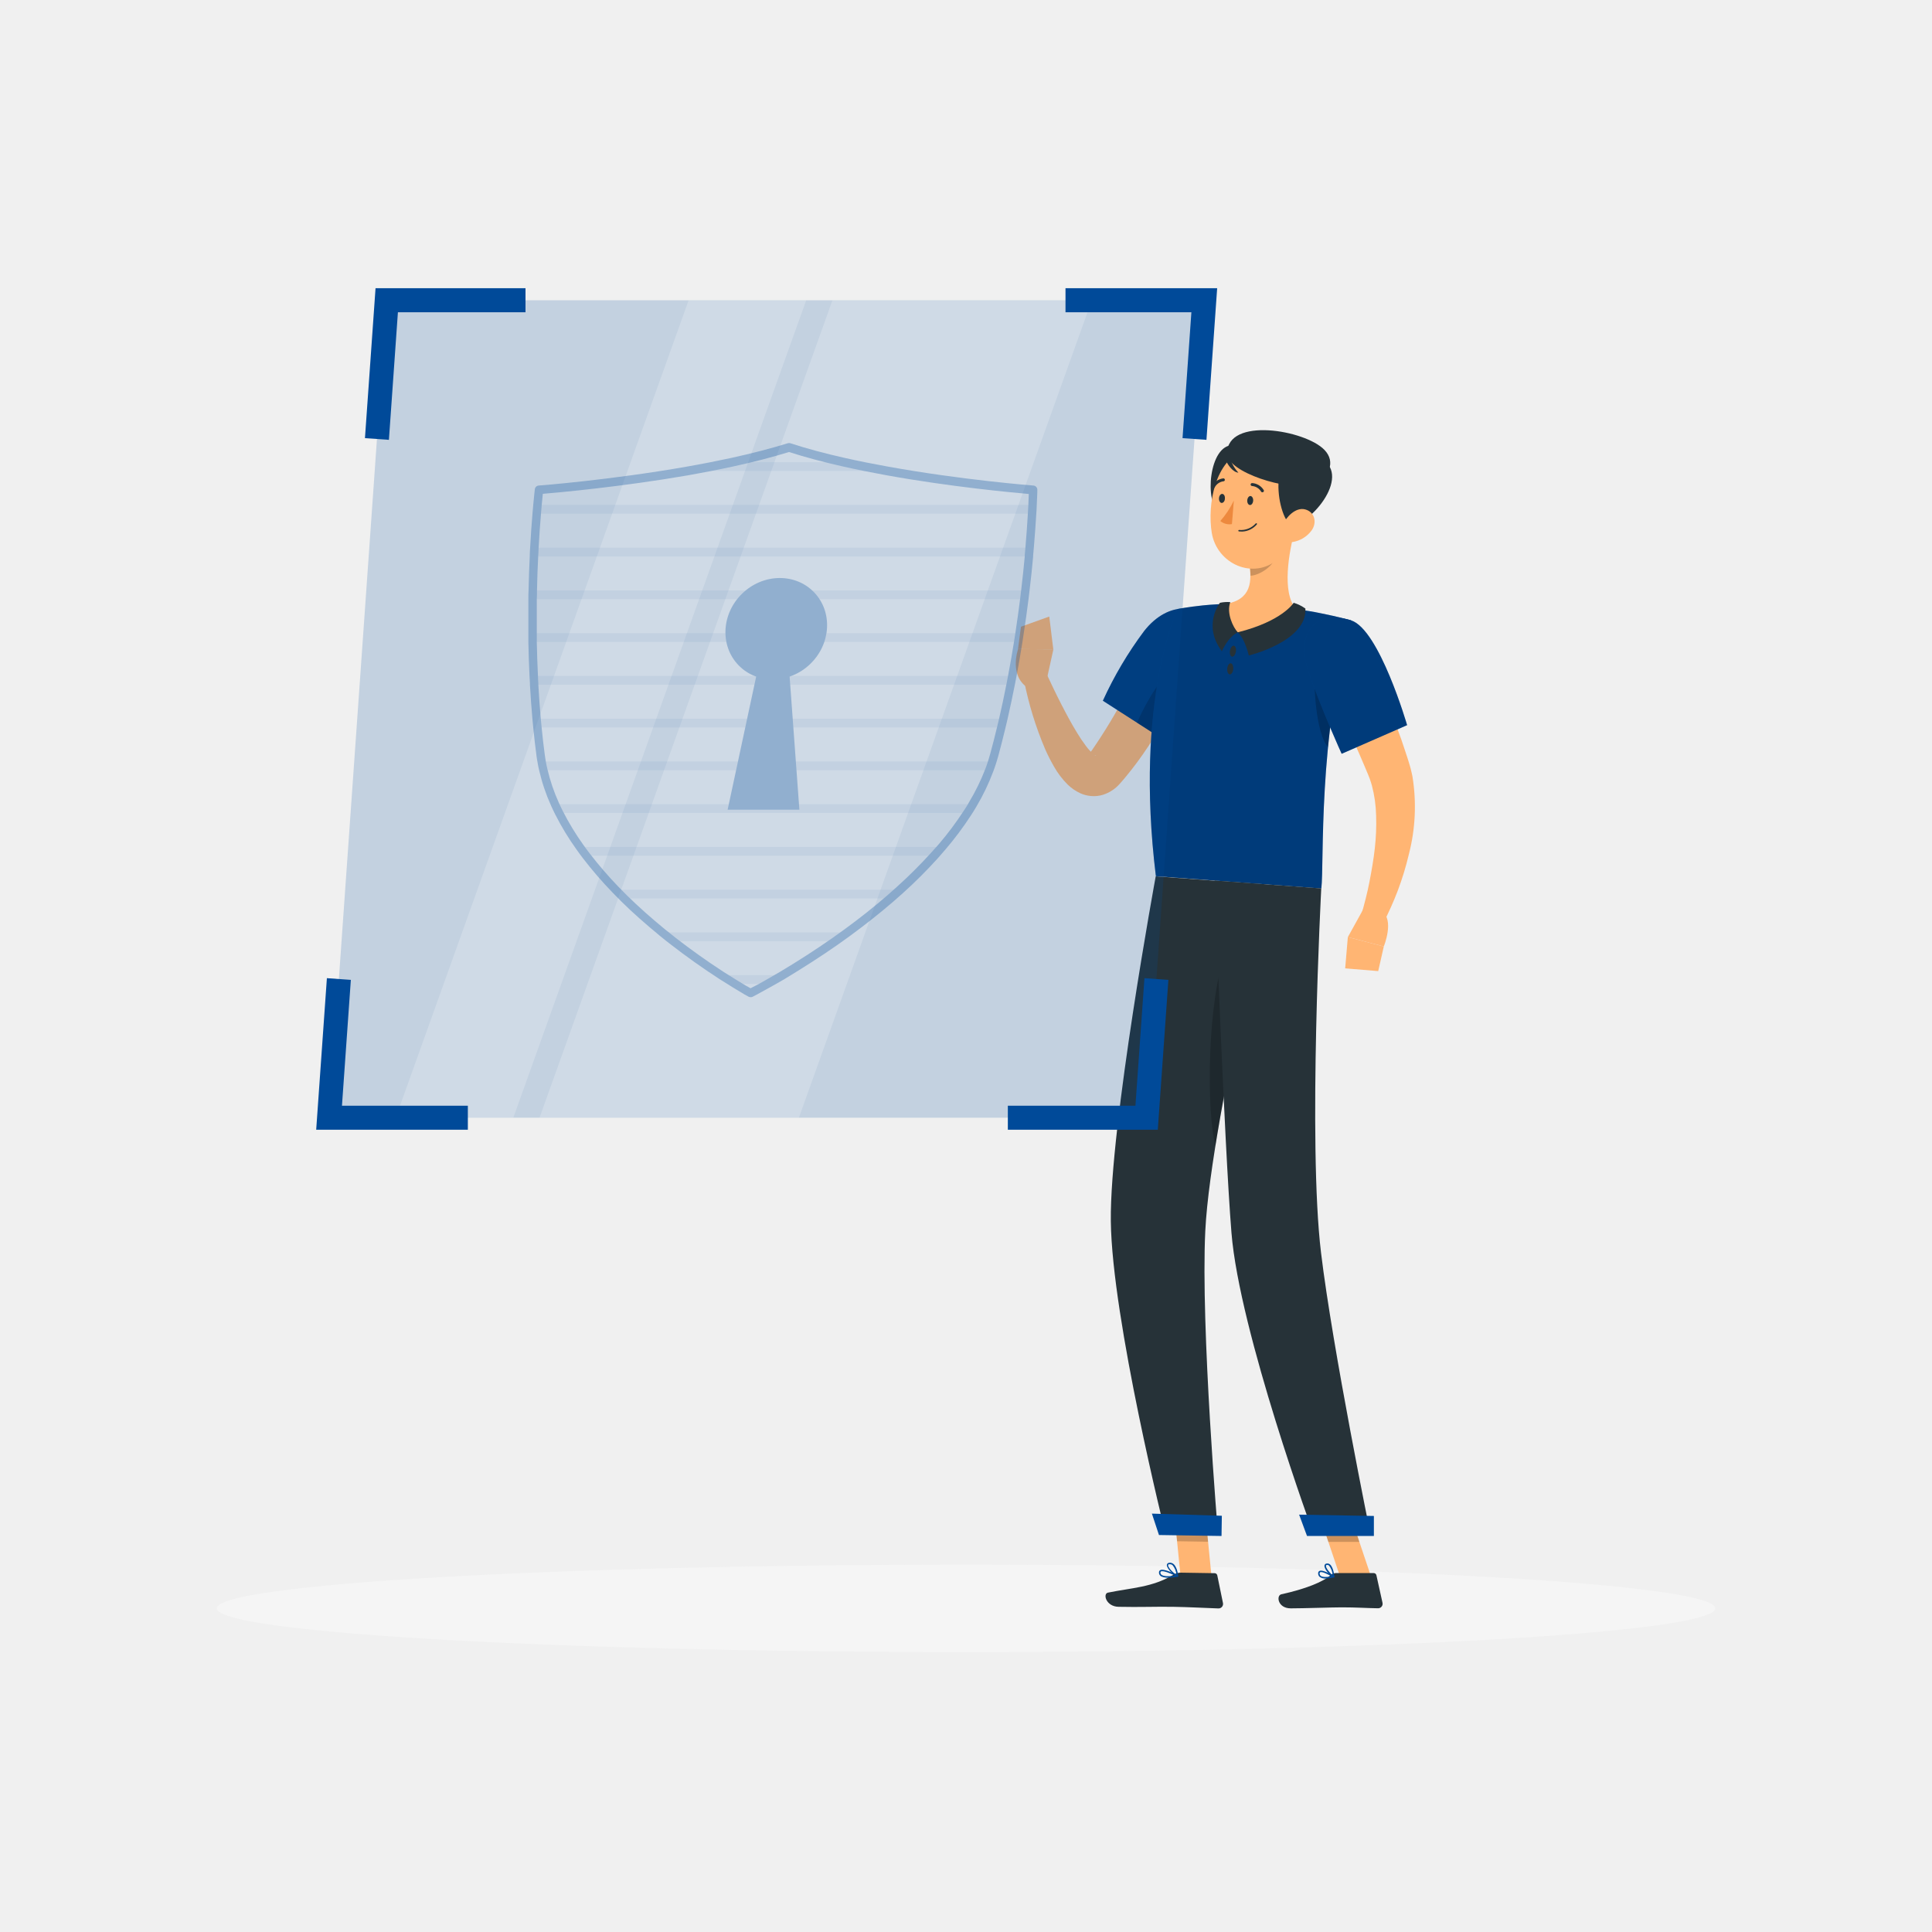
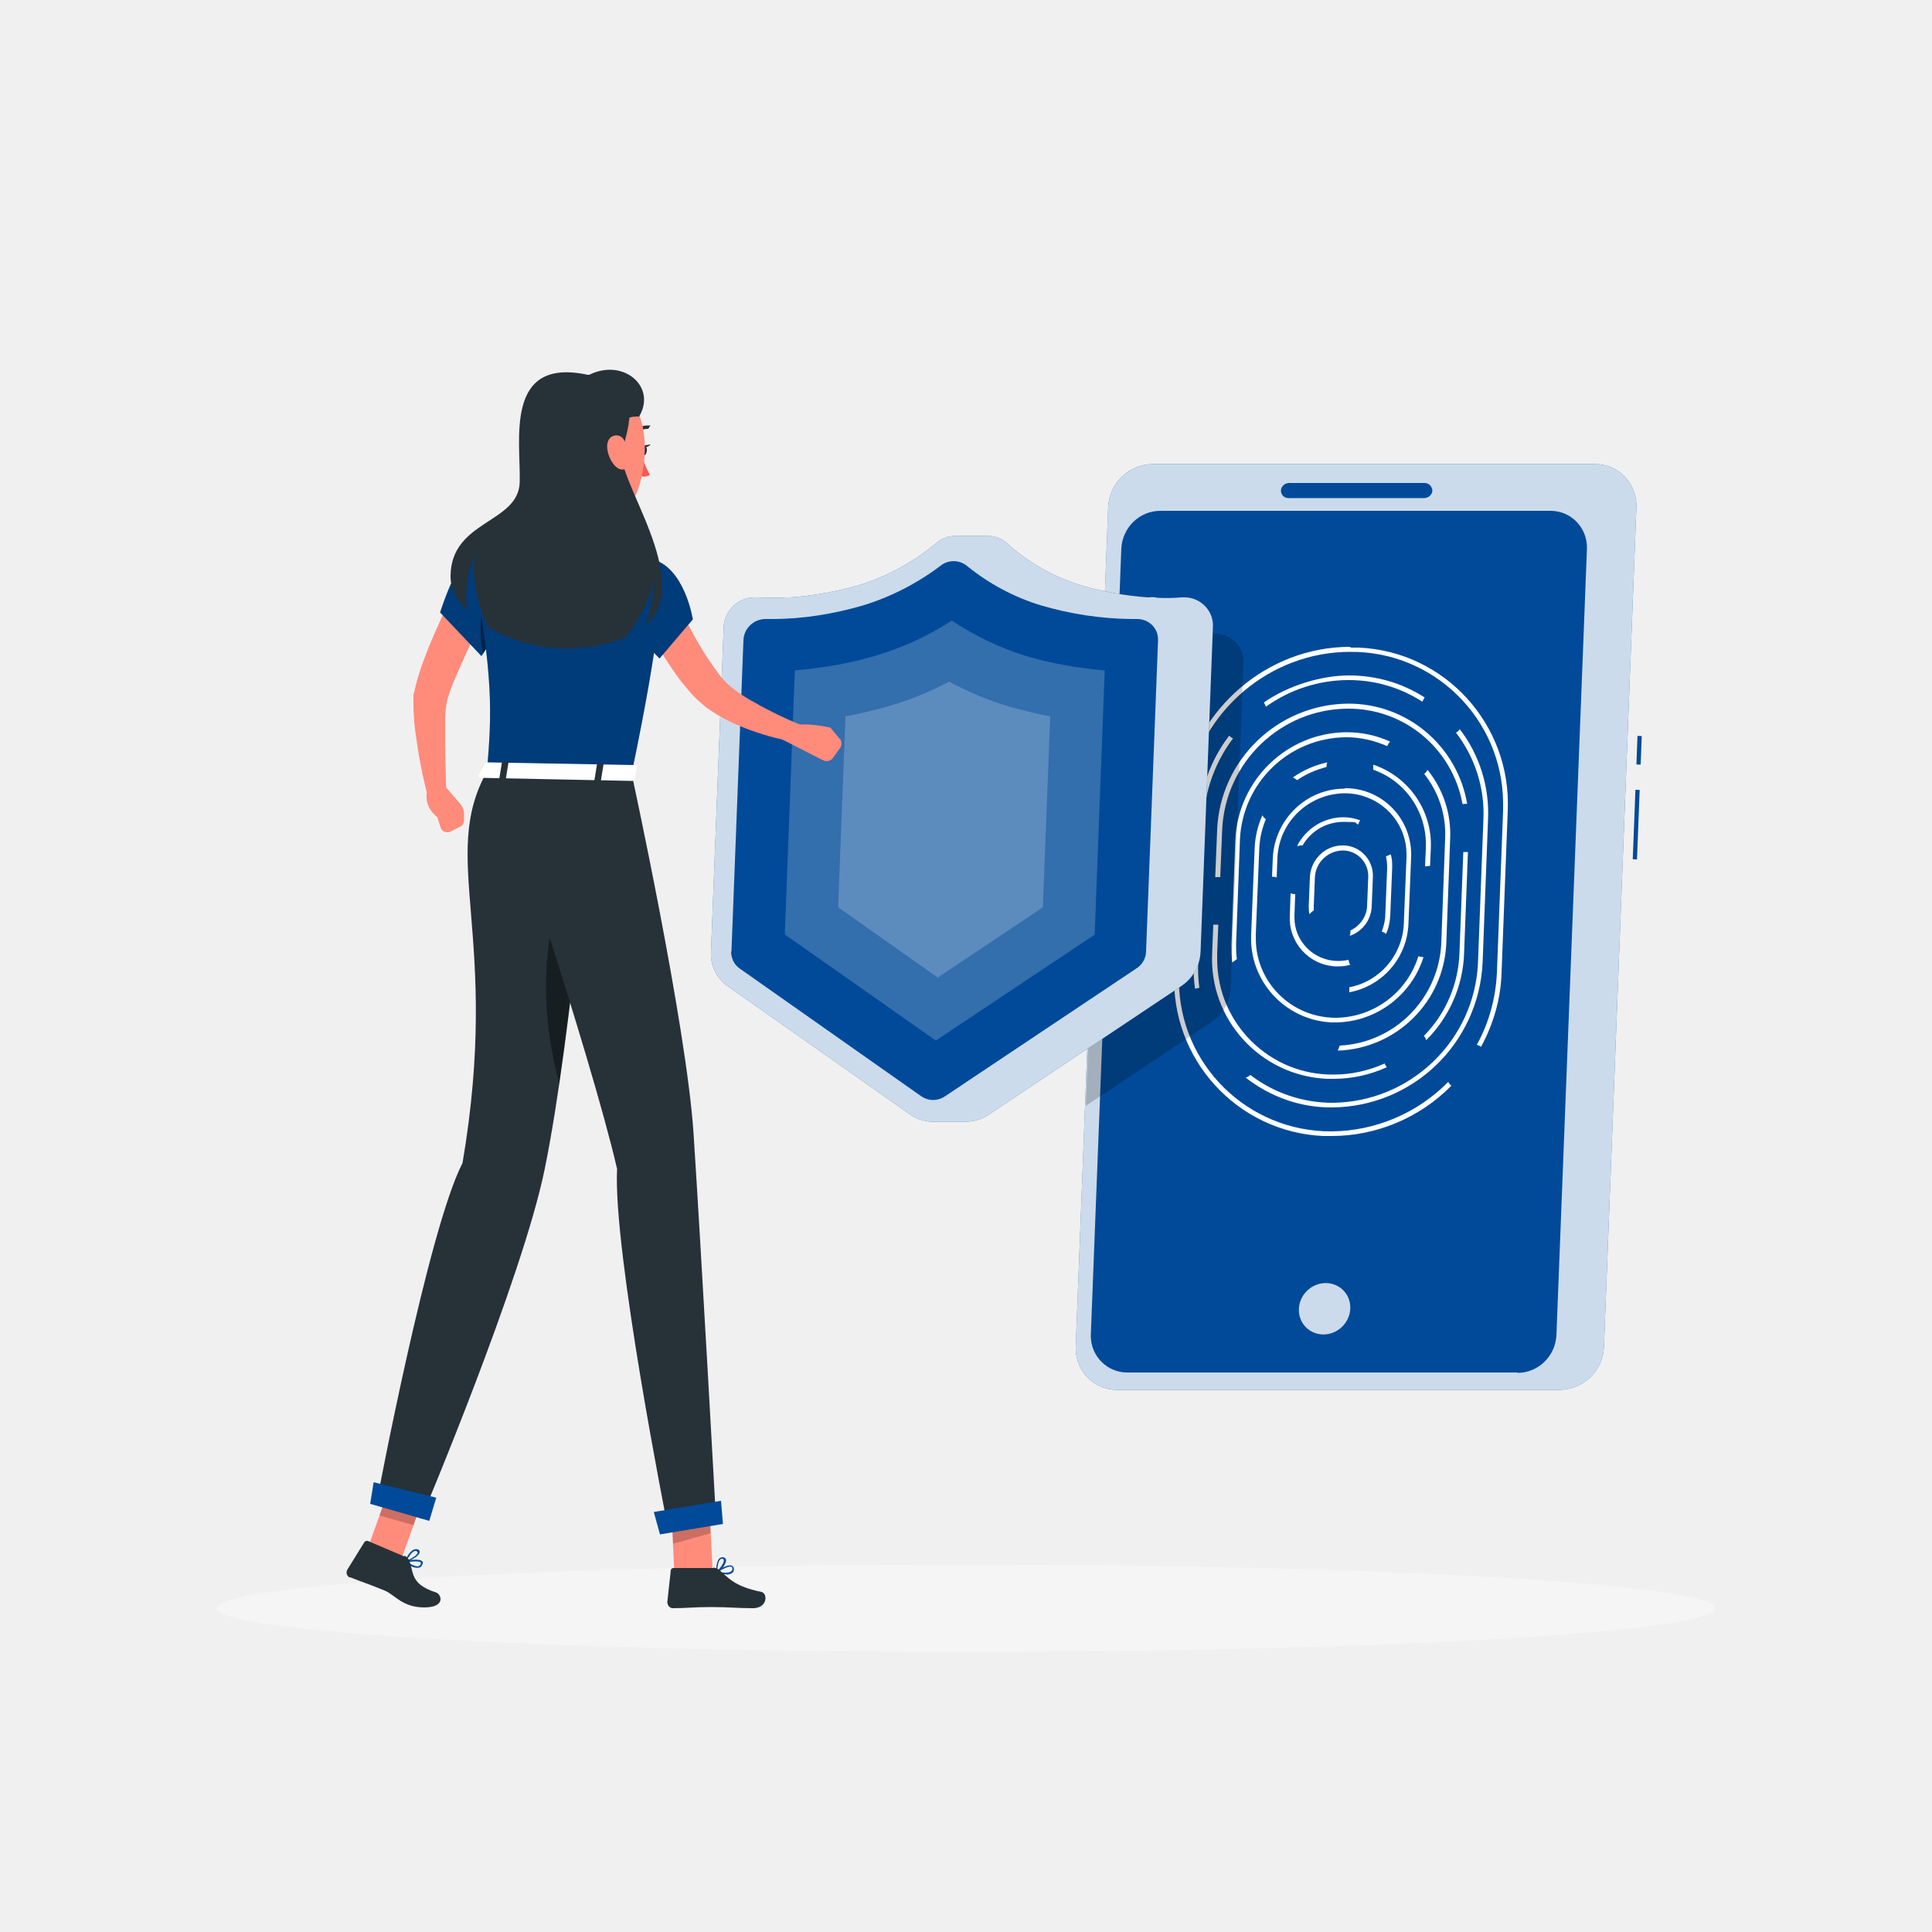
- <svg xmlns="http://www.w3.org/2000/svg" viewBox="0 0 500 500">
-   <g id="freepik--Shadow--inject-41">
-     <ellipse id="freepik--path--inject-41" cx="250" cy="416.24" rx="193.89" ry="11.32" style="fill:#f5f5f5" />
+ <svg xmlns="http://www.w3.org/2000/svg" id="Layer_1" version="1.1" viewBox="0 0 500 500">
+   <defs>
+     <style>
+       .st0 {
+         fill: #004a99;
+       }
+ 
+       .st1 {
+         fill: #263238;
+       }
+ 
+       .st2, .st3, .st4 {
+         fill: #fff;
+       }
+ 
+       .st5 {
+         fill: #ff8b7b;
+       }
+ 
+       .st6 {
+         opacity: .4;
+       }
+ 
+       .st6, .st7, .st3, .st4 {
+         isolation: isolate;
+       }
+ 
+       .st7, .st3 {
+         opacity: .2;
+       }
+ 
+       .st8 {
+         fill: #f5f5f5;
+       }
+ 
+       .st9 {
+         fill: #ff5652;
+       }
+ 
+       .st4 {
+         opacity: .8;
+       }
+     </style>
+   </defs>
+   <g id="freepik--Shadow--inject-9">
+     <ellipse id="freepik--path--inject-9" class="st8" cx="250" cy="416.2" rx="193.9" ry="11.3" />
  </g>
-   <g id="freepik--Character--inject-41">
-     <polygon points="313.54 408.01 305.52 407.89 303.67 389.27 311.7 389.39 313.54 408.01" style="fill:#ffb573" />
-     <polygon points="354.83 408.04 346.81 408.04 340.56 389.45 348.58 389.45 354.83 408.04" style="fill:#ffb573" />
-     <path d="M345.74,407.11h9.78a.71.71,0,0,1,.69.55l1.58,7.14a1.16,1.16,0,0,1-1.17,1.42c-3.15-.05-5.45-.24-9.41-.24-2.44,0-9.8.26-13.17.26s-3.81-3.33-2.43-3.64c6.18-1.35,10.84-3.21,12.82-5A2,2,0,0,1,345.74,407.11Z" style="fill:#263238" />
-     <path d="M305.59,407l8.76.14a.7.7,0,0,1,.68.55l1.47,7.16a1.16,1.16,0,0,1-1.17,1.41c-3.17-.1-7.73-.36-11.71-.42-4.64-.07-8.66.12-14.11,0-3.29-.05-4.15-3.39-2.77-3.67,6.3-1.28,11.43-1.35,16.91-4.61A3.74,3.74,0,0,1,305.59,407Z" style="fill:#263238" />
-     <path d="M310.52,168.83a180.15,180.15,0,0,1-8.47,16.48c-1.55,2.67-3.17,5.32-4.93,7.92a87.35,87.35,0,0,1-5.68,7.69l-.79.94-.4.47c-.14.16-.23.28-.51.57a9.67,9.67,0,0,1-4.26,2.78,8,8,0,0,1-3.15.33,8.4,8.4,0,0,1-2.71-.7,11.54,11.54,0,0,1-3.33-2.29,21.32,21.32,0,0,1-3.5-4.6,46.9,46.9,0,0,1-2.27-4.46A88.79,88.79,0,0,1,265,176l5.76-1.79c1.23,2.62,2.5,5.33,3.83,7.91s2.69,5.16,4.16,7.53A37.71,37.71,0,0,0,281,193a13.29,13.29,0,0,0,2.2,2.36c.3.23.53.28.41.18a1.51,1.51,0,0,0-.54-.17,2.47,2.47,0,0,0-.93.07c-.6.19-.69.33-.62.2l1.11-1.53a141.54,141.54,0,0,0,8.86-14.69c2.75-5.11,5.43-10.45,7.94-15.62Z" style="fill:#ffb573" />
-     <path d="M313.86,163.8c2.16,7.36-13.07,27.43-13.07,27.43l-15.37-9.88a97.81,97.81,0,0,1,10.65-18C302.36,155.28,311.48,155.72,313.86,163.8Z" style="fill:#004A99" />
-     <path d="M313.86,163.8c2.16,7.36-13.07,27.43-13.07,27.43l-15.37-9.88a97.81,97.81,0,0,1,10.65-18C302.36,155.28,311.48,155.72,313.86,163.8Z" style="opacity:0.2" />
-     <path d="M304.49,172.44c-3.16,1.35-7.81,9-10.23,14.6l6.52,4.19a122.8,122.8,0,0,0,9.8-15.36C308.52,173.61,306.16,171.73,304.49,172.44Z" style="opacity:0.2" />
-     <path d="M270.62,177.09l2-9.05-9.13-.07s-2.44,6.8,2.47,10Z" style="fill:#ffb573" />
-     <polygon points="271.55 159.56 264.23 162.19 263.46 167.97 272.59 168.04 271.55 159.56" style="fill:#ffb573" />
-     <polygon points="303.68 389.27 304.63 398.87 312.65 399 311.71 389.4 303.68 389.27" style="opacity:0.2" />
-     <polygon points="348.58 389.46 340.56 389.46 343.78 399.04 351.81 399.04 348.58 389.46" style="opacity:0.2" />
-     <path d="M349.64,160.54c-8.65,30.49-6.9,62.85-7.68,69.4-6.28-.45-29.93-2.22-42.82-3.18-5.62-45.69,5.62-69.16,5.62-69.16s2.76-.53,6.5-.92c1.17-.12,2.44-.22,3.76-.29.73,0,1.47-.07,2.22-.08a160.25,160.25,0,0,1,18.2,1.35c1.14.14,2.3.32,3.43.5s2.06.37,3,.56C346.27,159.59,349.64,160.54,349.64,160.54Z" style="fill:#004A99" />
-     <path d="M349.64,160.54c-8.65,30.49-6.9,62.85-7.68,69.4-6.28-.45-29.93-2.22-42.82-3.18-5.62-45.69,5.62-69.16,5.62-69.16s2.76-.53,6.5-.92c1.17-.12,2.44-.22,3.76-.29.73,0,1.47-.07,2.22-.08a160.25,160.25,0,0,1,18.2,1.35c1.14.14,2.3.32,3.43.5s2.06.37,3,.56C346.27,159.59,349.64,160.54,349.64,160.54Z" style="opacity:0.2" />
-     <path d="M340.5,173.62c-.77,2.95.11,16.41,3.19,19.73.42-4.31,1-8.81,1.72-13.41Z" style="opacity:0.2" />
-     <path d="M335.16,137c-1.58,5.77-3.53,16.42.28,20.63-3.42,2.93-7.85,6.27-14.82,6s-5.41-5-3.38-7.35c6.64-1.08,6.84-5.94,6-10.57Z" style="fill:#ffb573" />
-     <path d="M334.8,156s-2.88,4.75-14.46,7.64c1.92,1.78,2.85,6,2.85,6S338.3,166,337.84,157.5A10.16,10.16,0,0,0,334.8,156Z" style="fill:#263238" />
-     <path d="M316.22,168.55s1.52-3.66,4.12-4.91c-1.21-1.25-3-5-1.94-7.81a9.42,9.42,0,0,0-2.68.17S311.14,161.77,316.22,168.55Z" style="fill:#263238" />
-     <path d="M319.84,168.66c-.13.78-.59,1.36-1,1.28s-.66-.77-.52-1.55.6-1.37,1-1.29S320,167.87,319.84,168.66Z" style="fill:#263238" />
-     <path d="M319.16,173.16c-.07.8-.47,1.41-.9,1.37s-.72-.71-.65-1.5.47-1.41.9-1.37S319.23,172.37,319.16,173.16Z" style="fill:#263238" />
-     <path d="M330.32,140.59l-7,5.15a17.42,17.42,0,0,1,.32,3.27c2.53-.18,6.16-2.66,6.62-5.25A9.18,9.18,0,0,0,330.32,140.59Z" style="opacity:0.2" />
-     <path d="M319.1,115.21c-6.24-.14-7.5,14.94-3.45,17.57S330.78,115.46,319.1,115.21Z" style="fill:#263238" />
-     <path d="M336.51,128.27c-1.07,7.89-1.3,12.57-5.61,16.34-6.48,5.67-16,1.31-17.3-6.74-1.17-7.25.78-18.94,8.78-21.52A10.86,10.86,0,0,1,336.51,128.27Z" style="fill:#ffb573" />
-     <path d="M335.38,136c-4,2.11-8.62-19.73,2-18.59C350.72,118.83,343.41,131.79,335.38,136Z" style="fill:#263238" />
-     <path d="M317.57,117.36c0,4.89,15.87,9.75,21.31,8.08s6.81-6,3.89-9C337.83,111.27,317.57,107.78,317.57,117.36Z" style="fill:#263238" />
-     <path d="M318.21,118a9.35,9.35,0,0,0,2.29,4.32c-1.42-.08-2.83-2.09-3.28-3.26S318.21,118,318.21,118Z" style="fill:#263238" />
-     <path d="M339.44,137.28a7.55,7.55,0,0,1-4.95,3c-2.63.38-3.6-2.06-2.58-4.36.92-2.07,3.39-4.76,5.89-4.08S340.88,135.29,339.44,137.28Z" style="fill:#ffb573" />
-     <path d="M301.65,397l13.59.21s-4.54-53.69-3.31-78.67c.37-7.6,1.9-18.23,3.9-29.62,2.54-14.36,3.76-20.08,7-38.22,2.34-12.94,4.42-21.81,4.42-21.81l-28.15-2.1S287.2,291.47,287.48,316C287.76,341.43,301.65,397,301.65,397Z" style="fill:#263238" />
-     <path d="M317.38,246c-5.06,12.6-5.16,42.12-2.83,50.43.4-2.46.83-5,1.28-7.54,2.54-14.36,3.76-20.08,7-38.22.06-.36.13-.71.19-1.06A19.5,19.5,0,0,0,317.38,246Z" style="opacity:0.2" />
-     <path d="M314.33,227.89s2.48,67.69,4.37,91.13C320.76,344.7,340,397.18,340,397.18h14.7s-9.81-48-12.82-73c-3.43-28.4.06-94.26.06-94.26Z" style="fill:#263238" />
-     <polygon points="338.25 397.5 355.56 397.5 355.56 392.33 336.21 391.99 338.25 397.5" style="fill:#004A99" />
-     <polygon points="299.94 397.26 316.13 397.51 316.21 392.28 298.11 391.72 299.94 397.26" style="fill:#004A99" />
-     <path d="M324.32,129.59c-.05.65-.43,1.15-.85,1.11s-.73-.58-.68-1.22.43-1.14.85-1.11S324.37,129,324.32,129.59Z" style="fill:#263238" />
-     <path d="M317,129.05c0,.65-.43,1.14-.85,1.11s-.72-.58-.68-1.22.43-1.15.86-1.12S317.07,128.4,317,129.05Z" style="fill:#263238" />
-     <path d="M319.32,129.54a23.31,23.31,0,0,1-3.5,5.3,3.72,3.72,0,0,0,3,.8Z" style="fill:#ed893e" />
-     <path d="M321.46,137.57a5.28,5.28,0,0,0,3.8-1.84.19.19,0,0,0,0-.27.2.2,0,0,0-.27,0,5.12,5.12,0,0,1-4.32,1.69.19.19,0,0,0-.2.17.19.19,0,0,0,.17.21A6,6,0,0,0,321.46,137.57Z" style="fill:#263238" />
-     <path d="M326.75,127.4a.32.32,0,0,0,.18-.06.37.37,0,0,0,.11-.52,3.77,3.77,0,0,0-3-1.8.38.38,0,1,0,0,.76h0a3,3,0,0,1,2.33,1.45A.38.38,0,0,0,326.75,127.4Z" style="fill:#263238" />
-     <path d="M314.06,126.31a.4.4,0,0,0,.31-.19,3,3,0,0,1,2.27-1.56.37.37,0,0,0,.35-.4.37.37,0,0,0-.39-.36,3.82,3.82,0,0,0-2.89,1.93.38.38,0,0,0,.14.52A.42.42,0,0,0,314.06,126.31Z" style="fill:#263238" />
-     <path d="M343.08,408.52a9.67,9.67,0,0,0,2.1-.29.2.2,0,0,0,.15-.16.21.21,0,0,0-.09-.19c-.29-.18-2.88-1.77-3.77-1.32a.62.62,0,0,0-.33.54,1.17,1.17,0,0,0,.4,1A2.44,2.44,0,0,0,343.08,408.52Zm1.55-.56c-1.36.27-2.41.22-2.85-.15a.76.76,0,0,1-.26-.68.25.25,0,0,1,.12-.23C342.1,406.66,343.58,407.35,344.63,408Z" style="fill:#004A99" />
-     <path d="M345.14,408.23a.19.19,0,0,0,.1,0,.2.2,0,0,0,.09-.17c0-.1-.2-2.42-1.13-3.18a1,1,0,0,0-.81-.24h0a.61.61,0,0,0-.61.49c-.17.9,1.44,2.66,2.27,3.11ZM343.52,405a.62.62,0,0,1,.43.17,4.49,4.49,0,0,1,.95,2.51c-.82-.63-1.85-2-1.75-2.48,0-.05,0-.17.28-.2h.09Z" style="fill:#004A99" />
-     <path d="M304.78,408.06a.2.2,0,0,0,.13-.16.19.19,0,0,0-.1-.19c-.36-.2-3.56-1.88-4.54-1.36a.62.62,0,0,0-.32.51h0a1.06,1.06,0,0,0,.34.93c.86.79,3.17.51,4.47.27Zm-4.26-1.4c.6-.2,2.34.49,3.61,1.12-1.78.27-3.1.17-3.59-.27a.72.72,0,0,1-.22-.62.22.22,0,0,1,.13-.2Z" style="fill:#004A99" />
-     <path d="M304.78,408.06l.05,0a.17.17,0,0,0,.08-.17c0-.09-.19-2.26-1.2-3.11a1.35,1.35,0,0,0-1-.34h0c-.53,0-.68.3-.72.52-.16.9,1.73,2.67,2.69,3.12A.23.23,0,0,0,304.78,408.06Zm-2.28-3.24.2,0h0a1,1,0,0,1,.77.26,4.45,4.45,0,0,1,1,2.49c-1-.61-2.26-2-2.17-2.54C302.33,405,302.34,404.87,302.5,404.82Zm.18-.22Z" style="fill:#004A99" />
-     <path d="M351.7,165.54c2.8,5.62,5.31,11.24,7.62,17,1.17,2.88,2.25,5.81,3.31,8.76.52,1.49,1,3,1.5,4.48l.36,1.13.39,1.3c.28.89.44,1.78.65,2.66a49.08,49.08,0,0,1-.92,20.23,76.58,76.58,0,0,1-2.81,9.24c-.57,1.5-1.18,3-1.83,4.43s-1.31,2.87-2.12,4.37l-5.53-2.4c.77-2.73,1.55-5.68,2.1-8.55s1.06-5.77,1.38-8.63a59,59,0,0,0,.34-8.46,33.24,33.24,0,0,0-1.1-7.83c-.19-.59-.34-1.21-.57-1.77-.12-.29-.19-.53-.34-.88l-.42-1c-.56-1.37-1.17-2.74-1.75-4.11-1.17-2.76-2.44-5.49-3.66-8.24l-7.55-16.43Z" style="fill:#ffb573" />
-     <path d="M349.64,160.54c7.32,2.3,14.52,27.13,14.52,27.13l-16.94,7.41s-5.48-12-8.64-21.4C335.15,163.43,340.76,157.76,349.64,160.54Z" style="fill:#004A99" />
-     <path d="M349.64,160.54c7.32,2.3,14.52,27.13,14.52,27.13l-16.94,7.41s-5.48-12-8.64-21.4C335.15,163.43,340.76,157.76,349.64,160.54Z" style="opacity:0.2" />
-     <path d="M352.77,235.39l-3.95,7.13,9.31,2.42s2.81-6.91-.51-9.11Z" style="fill:#ffb573" />
-     <polygon points="348.13 250.61 356.68 251.32 358.13 244.94 348.82 242.52 348.13 250.61" style="fill:#ffb573" />
+   <g id="freepik--Device--inject-9">
+     <path class="st0" d="M403.6,359.7h-114.5c-5.9,0-10.6-4.7-10.7-10.6v-.5l8.4-217.4c.3-6.2,5.3-11,11.5-11.1h114.5c5.9,0,10.6,4.7,10.7,10.6v.5l-8.4,217.4c-.3,6.2-5.3,11-11.5,11.1Z" />
+     <rect class="st0" x="414.5" y="212.9" width="18" height="1.1" transform="translate(193.9 628.4) rotate(-87.8)" />
+     <rect class="st0" x="420.5" y="193.6" width="7.4" height="1.1" transform="translate(213.9 610.6) rotate(-87.8)" />
+     <path class="st4" d="M403.6,359.7h-114.5c-5.9,0-10.6-4.7-10.7-10.6v-.5l8.4-217.4c.3-6.2,5.3-11,11.5-11.1h114.5c5.9,0,10.6,4.7,10.7,10.6v.5l-8.4,217.4c-.3,6.2-5.3,11-11.5,11.1Z" />
+     <path class="st0" d="M392.7,355.2h-101c-5.1,0-9.3-4.1-9.4-9.3v-.4l7.9-203.6c.3-5.4,4.7-9.7,10.1-9.7h101c5.1,0,9.3,4.1,9.4,9.3v.5l-7.9,203.6c-.3,5.4-4.7,9.7-10.1,9.7h0Z" />
+     <ellipse class="st4" cx="342.8" cy="338.7" rx="6.8" ry="6.5" transform="translate(-139.1 337.4) rotate(-44.5)" />
+     <path class="st2" d="M344.6,292.8h0c-21.7.1-39.4-17.3-39.5-39v-2.1l1.4-35.1h0c-.4,0-.8,0-1.2-.1l-1.4,35.2c-1,22.3,16.2,41.3,38.6,42.3h2.1c11.6,0,22.8-4.7,31-13-.3-.3-.6-.6-.8-1-8,8.1-18.8,12.7-30.2,12.8h0Z" />
+     <path class="st2" d="M349.4,167.4c-21.4,0-39.8,16-43.4,36.7h1.3c3.5-20,21.3-35.4,42.1-35.4,21.7-.2,39.4,17.3,39.6,39v2.1l-1.6,41.9c-.3,6.5-2,12.9-5.2,18.7.4.1.8.3,1.1.5,3.2-5.9,5.1-12.4,5.3-19.1l1.6-41.9c1-22.3-16.2-41.3-38.5-42.3h-2.2v-.2Z" />
+     <path class="st2" d="M349.1,176c6.7,0,13.3,1.9,19,5.6.2-.4.4-.8.6-1.1-5.9-3.8-12.7-5.7-19.6-5.7s-15.6,2.5-22,7c.2.4.4.7.5,1.1,6.3-4.5,13.8-6.9,21.4-6.9h.1Z" />
+     <path class="st2" d="M310.4,255.7c-.3-2.1-.4-4.3-.3-6.5l1.4-37c.3-7.6,3-15,7.6-21.1-.4-.2-.7-.4-1-.7-4.8,6.3-7.5,13.8-7.8,21.7l-1.4,37c0,2.3,0,4.5.4,6.8.4-.1.8-.2,1.2-.3h-.1Z" />
+     <path class="st2" d="M377.8,188.8c-.3.3-.6.6-1,.8,5,6.5,7.5,14.5,7.1,22.6l-1.4,37c-.9,20.1-17.5,36-37.6,36.2h0c-7.7,0-15.2-2.5-21.3-7.2-.4.3-.7.5-1.2.7,6.4,5,14.3,7.8,22.4,7.7,20.9-.2,37.9-16.6,38.9-37.5l1.4-37c.4-8.4-2.2-16.8-7.4-23.5v.2Z" />
+     <path class="st2" d="M315.8,226.9l.5-12.2c.8-17.4,15.1-31.2,32.5-31.3,14.6-.1,27.1,10.3,29.7,24.7.4,0,.8-.1,1.2-.1h0c-2.6-15-15.6-26-30.9-25.9-18.1.2-33,14.5-33.8,32.6l-.5,12.3h1.3,0Z" />
+     <path class="st2" d="M358.2,275.3c-4.1,1.8-8.5,2.8-13,2.8-16.5.2-30.1-13.1-30.2-29.7v-1.7l.3-7.4h-1.3l-.3,7.4c-.8,17.2,12.5,31.7,29.7,32.5h1.7c4.7,0,9.4-1,13.8-3-.2-.3-.5-.7-.6-1h-.1Z" />
+     <path class="st2" d="M379.2,220.5h-.5l-1,26.3c-.3,8-3.6,15.6-9.2,21.3.3.3.5.7.6,1.1,6-6,9.5-14,9.8-22.4l1-26.3h-.7,0Z" />
+     <path class="st2" d="M359.7,191.9c-3.5-1.6-7.3-2.4-11.2-2.4-15.4.1-28,12.3-28.8,27.7l-1,27.1c0,1.6,0,3.2.2,4.8.4-.3.8-.6,1.2-.9-.2-1.3-.2-2.6-.2-3.9l1-27.1c.7-14.7,12.7-26.3,27.5-26.4,3.6,0,7.2.8,10.6,2.3.2-.4.4-.8.7-1.1h0Z" />
+     <path class="st2" d="M369.4,199.3c-.2.4-.5.7-.8,1,3.8,4.8,5.7,10.7,5.4,16.8l-1,27.1c-.7,14.2-12,25.7-26.3,26.4-.1.4-.3.9-.5,1.3,15.1-.5,27.4-12.5,28.1-27.7l1-27.1c.3-6.5-1.8-12.8-5.8-17.8h-.1Z" />
+     <path class="st2" d="M343.3,198.6c0-.4,0-.9.2-1.3-3.2.7-6.2,2-8.9,3.9.4.2.7.4,1.1.7,2.3-1.6,4.9-2.7,7.6-3.4h0Z" />
+     <path class="st2" d="M367.1,247.4c-2.9,9.4-11.5,15.9-21.4,16-11.4,0-20.7-9.1-20.7-20.5v-1.1l.9-22.2c.1-2.6.7-5.2,1.7-7.6-.4-.3-.7-.6-.9-1-1.2,2.7-1.9,5.6-2,8.6l-.9,22.2c-.6,12,8.7,22.2,20.8,22.8h1.1c10.4-.1,19.6-7,22.7-16.9-.4,0-.8-.1-1.3-.2h0Z" />
+     <path class="st2" d="M369,219.6l-.2,4.6c.3,0,.7,0,1-.1h.3l.2-4.6c.4-9.7-5.7-18.5-14.9-21.6v1.3c8.5,3,14,11.2,13.6,20.2v.2Z" />
+     <path class="st2" d="M348,204.1c-10,0-18.1,8-18.6,17.9l-.2,4.9c.4,0,.8,0,1.2.2l.2-5.1c.4-9.3,8.1-16.6,17.4-16.7,8.8,0,16,7,16,15.8v.8l-.7,17.3c-.4,8-6.2,14.8-14.1,16.3v1.3c8.6-1.6,14.9-8.9,15.3-17.6l.7-17.3c.4-9.5-6.9-17.5-16.3-17.9h-.9Z" />
+     <path class="st2" d="M336.3,218.8h.8c2.2-3.8,6.2-6.1,10.6-6.1s2.6.2,3.8.7c.1-.4.3-.8.5-1.1-1.4-.5-2.8-.8-4.3-.8-5.1,0-9.7,2.9-12,7.4h.6Z" />
+     <path class="st2" d="M358.5,236.9c0,1.4-.4,2.8-.9,4.2.4.1.8.3,1.1.6.7-1.5,1-3.1,1.1-4.8l.5-12.4c0-1.2,0-2.3-.4-3.4-.4.2-.8.4-1.2.5.2,1,.3,2,.3,3l-.5,12.4h0Z" />
+     <path class="st2" d="M349,248.4c-.9.2-1.8.3-2.7.3-6.2,0-11.3-5-11.3-11.2v-.5l.2-5.6c-.4,0-.8-.1-1.2-.2l-.2,5.9c-.3,6.9,5,12.7,11.9,13h.6c1,0,2.1-.1,3.1-.4-.2-.4-.3-.8-.4-1.2h0Z" />
+     <path class="st2" d="M347.4,218.8c-4.5,0-8.2,3.7-8.4,8.2l-.3,7.5c0,.7,0,1.4.2,2.1.3-.4.7-.7,1.1-1v-1.1l.3-7.5c.2-3.8,3.3-6.8,7.2-6.9,3.6,0,6.6,2.9,6.6,6.6v.3l-.3,7.5c-.1,2.7-1.8,5.1-4.3,6.3,0,.5,0,.9-.2,1.4,3.3-1.1,5.6-4.2,5.7-7.7l.3-7.5c.2-4.3-3.1-8-7.4-8.2h-.5Z" />
+     <path class="st0" d="M368.5,128.9h-35.1c-1.1,0-1.9-.9-1.9-1.9h0c0-1.1,1-2,2.1-2h35.1c1.1,0,1.9.9,2,1.9h0c0,1.1-1,2-2.1,2h-.1Z" />
  </g>
-   <g id="freepik--Shield--inject-41">
-     <polygon points="296.75 289.27 85.17 289.27 100.09 77.7 311.67 77.7 296.75 289.27" style="fill:#004A99;opacity:0.19" />
-     <polygon points="132.84 289.27 102.41 289.27 178.22 77.7 208.65 77.7 132.84 289.27" style="fill:#fff;opacity:0.2" />
-     <polygon points="206.75 289.27 139.63 289.27 215.44 77.7 282.56 77.7 206.75 289.27" style="fill:#fff;opacity:0.2" />
-     <polygon points="100.65 113.83 94.45 113.39 97.19 74.59 136 74.59 136 80.81 102.98 80.81 100.65 113.83" style="fill:#004A99" />
-     <polygon points="121.08 292.38 81.83 292.38 84.6 253.15 90.8 253.59 88.5 286.16 121.08 286.16 121.08 292.38" style="fill:#004A99" />
-     <polygon points="312.23 113.83 306.04 113.39 308.33 80.81 275.75 80.81 275.75 74.59 315 74.59 312.23 113.83" style="fill:#004A99" />
-     <polygon points="299.64 292.38 260.83 292.38 260.83 286.16 293.85 286.16 296.18 253.15 302.38 253.59 299.64 292.38" style="fill:#004A99" />
-     <g style="opacity:0.3">
-       <path d="M194.25,258.07a1.25,1.25,0,0,1-.53-.13c-.06,0-1.53-.84-4-2.36-1-.63-2.26-1.4-3.63-2.27-4.35-2.83-8.54-5.81-12.47-8.86-1-.74-1.9-1.5-2.87-2.28-3.62-3-7-5.94-9.94-8.86-.76-.76-1.51-1.52-2.26-2.3a100.83,100.83,0,0,1-7.68-8.89c-.58-.75-1.14-1.52-1.69-2.3a68.79,68.79,0,0,1-5.43-8.93c-.38-.75-.76-1.54-1.11-2.33a48.37,48.37,0,0,1-3.06-9c-.18-.71-.34-1.48-.48-2.34-.11-.56-.2-1.15-.27-1.73-.31-2.29-.57-4.62-.82-7.14-.08-.75-.15-1.51-.22-2.26-.26-3-.48-5.93-.64-8.85V177c0-.66-.08-1.32-.11-2-.14-2.88-.24-5.85-.3-8.83l0-2.27c0-3.15,0-6.12,0-8.83,0-.76,0-1.52.05-2.27.07-3.26.18-6.23.31-8.83v-.17c0-.72.06-1.42.1-2.11.18-3.22.39-6.27.61-8.83.07-.87.13-1.61.2-2.27.23-2.52.4-3.93.4-3.93a1.09,1.09,0,0,1,1-1c.18,0,18.63-1.43,38.28-4.89,4-.7,7.86-1.46,11.52-2.25,5.39-1.18,10.32-2.46,14.67-3.81a1.1,1.1,0,0,1,.67,0c4.15,1.36,8.9,2.64,14.12,3.81,3.55.8,7.31,1.55,11.2,2.25,19.16,3.46,37.41,4.88,37.59,4.89a1.09,1.09,0,0,1,1,1.12s0,1.4-.15,3.93c0,.67-.07,1.43-.12,2.27-.15,2.57-.37,5.62-.64,8.83-.06.64-.12,1.28-.18,1.95l0,.33c-.23,2.61-.55,5.58-.93,8.82-.09.77-.18,1.52-.28,2.28-.34,2.72-.75,5.69-1.23,8.82l-.34,2.26c-.48,3-1,6-1.54,8.84-.12.64-.25,1.29-.38,1.94l-.07.34c-.57,2.9-1.2,5.88-1.88,8.83l-.54,2.28c-.61,2.52-1.2,4.85-1.82,7.13-.17.59-.34,1.17-.52,1.75-.27.85-.53,1.61-.81,2.33a56.71,56.71,0,0,1-4.32,9c-.45.77-.93,1.55-1.43,2.31a84.25,84.25,0,0,1-6.67,8.91c-.66.77-1.32,1.54-2,2.29a124.33,124.33,0,0,1-8.9,8.88q-1.29,1.16-2.58,2.28c-3.39,2.92-7.14,5.89-11.17,8.85-1.08.78-2.14,1.54-3.19,2.28-4.36,3.05-9,6-13.7,8.85-1.5.87-2.83,1.64-4,2.27-2.68,1.51-4.26,2.32-4.32,2.35A1.11,1.11,0,0,1,194.25,258.07ZM140.48,127.8c-.07.66-.17,1.66-.29,3-.07.66-.13,1.39-.19,2.19-.22,2.6-.43,5.63-.61,8.84,0,.68-.07,1.37-.11,2.09v.17c-.14,2.58-.24,5.53-.31,8.77,0,.74,0,1.49-.05,2.25,0,2.7,0,5.65,0,8.77l0,2.27c.06,2.95.16,5.9.3,8.75,0,.66.06,1.31.1,2l0,.3c.16,2.89.37,5.84.63,8.76.07.75.14,1.5.22,2.25.24,2.49.51,4.81.81,7.07.07.55.15,1.1.25,1.64.14.82.29,1.53.46,2.21a46.49,46.49,0,0,0,2.93,8.6c.34.75.69,1.5,1.06,2.22a67.23,67.23,0,0,0,5.26,8.66c.54.75,1.08,1.5,1.65,2.23a101.37,101.37,0,0,0,7.51,8.71c.74.76,1.48,1.51,2.23,2.25,2.92,2.87,6.21,5.8,9.78,8.72,1,.77,1.9,1.52,2.84,2.26,3.87,3,8,5.95,12.3,8.74,1.35.86,2.56,1.62,3.59,2.24,1.59,1,2.77,1.66,3.4,2,.67-.35,2-1,3.72-2,1.13-.63,2.44-1.39,3.92-2.26,4.68-2.79,9.24-5.73,13.55-8.75,1-.73,2.09-1.48,3.16-2.26,4-2.92,7.69-5.85,11-8.73.85-.74,1.7-1.49,2.54-2.26a122.33,122.33,0,0,0,8.76-8.72c.67-.74,1.32-1.48,2-2.23a81,81,0,0,0,6.5-8.68c.49-.74,1-1.49,1.38-2.23A54.7,54.7,0,0,0,255,199c.27-.69.52-1.41.77-2.22.18-.55.34-1.11.49-1.66.62-2.26,1.21-4.57,1.81-7.07.19-.75.36-1.5.54-2.25.67-2.93,1.3-5.88,1.86-8.76l.07-.35c.13-.64.25-1.28.37-1.92.54-2.84,1.06-5.79,1.53-8.77l.35-2.25c.47-3.11.88-6.06,1.22-8.77.1-.75.18-1.49.27-2.23.38-3.24.7-6.19.93-8.79l0-.33c.06-.66.12-1.31.17-1.94h0c.27-3.18.49-6.21.63-8.76.05-.84.09-1.59.13-2.26.05-1.22.09-2.18.11-2.83-4.16-.36-20.12-1.83-36.76-4.83-3.92-.71-7.71-1.47-11.29-2.27-5.15-1.16-9.85-2.42-14-3.76-4.33,1.34-9.21,2.6-14.53,3.76-3.68.8-7.58,1.56-11.6,2.27C160.8,126,144.45,127.47,140.48,127.8Z" style="fill:#004A99" />
-       <ellipse cx="200.9" cy="162.71" rx="13.59" ry="12.67" transform="translate(-56.65 185.18) rotate(-43.99)" style="fill:#004A99" />
-       <polygon points="203.78 167.29 200.57 167.29 197.37 167.29 188.31 209.55 206.88 209.55 203.78 167.29" style="fill:#004A99" />
-       <g style="opacity:0.2">
-         <path d="M229.67,121.88H177.88c3.84-.68,7.73-1.43,11.56-2.27h29C222.15,120.45,225.93,121.2,229.67,121.88Z" style="fill:#004A99" />
-         <path d="M267.1,132.94H138.9c.06-.84.12-1.59.19-2.27H267.22C267.19,131.35,267.15,132.1,267.1,132.94Z" style="fill:#004A99" />
-         <path d="M266.46,141.73c-.06.74-.13,1.5-.2,2.28H138.18c0-.78.07-1.54.11-2.28Z" style="fill:#004A99" />
-         <path d="M265.33,152.8c-.09.75-.18,1.51-.28,2.27H137.82c0-.76,0-1.52.05-2.27Z" style="fill:#004A99" />
-         <path d="M263.83,163.87c-.12.75-.23,1.5-.35,2.26H137.83c0-.76,0-1.51,0-2.26Z" style="fill:#004A99" />
-         <path d="M262,174.93l-.45,2.27H138.25c0-.76-.09-1.52-.12-2.27Z" style="fill:#004A99" />
-         <path d="M259.63,186l-.54,2.26h-120c-.08-.75-.15-1.51-.22-2.26Z" style="fill:#004A99" />
-         <path d="M256.77,197.06c-.24.76-.5,1.52-.79,2.27H140.65c-.19-.75-.34-1.51-.47-2.27Z" style="fill:#004A99" />
-         <path d="M251.74,208.12c-.44.76-.92,1.53-1.4,2.27H144.73c-.38-.74-.74-1.51-1.08-2.27Z" style="fill:#004A99" />
-         <path d="M243.75,219.19c-.65.76-1.3,1.52-2,2.26h-90c-.58-.74-1.13-1.5-1.67-2.26Z" style="fill:#004A99" />
-         <path d="M232.93,230.25c-.85.77-1.7,1.53-2.56,2.27H161.58c-.75-.74-1.5-1.5-2.24-2.27Z" style="fill:#004A99" />
-         <path d="M219.27,241.31c-1.08.78-2.13,1.54-3.18,2.27H174.3c-.94-.73-1.89-1.49-2.86-2.27Z" style="fill:#004A99" />
-         <path d="M202.47,252.38c-1.49.87-2.81,1.63-3.94,2.26H190.3c-1-.63-2.26-1.39-3.62-2.26Z" style="fill:#004A99" />
-       </g>
-     </g>
+   <g id="freepik--Shield--inject-9">
+     <path class="st7" d="M313.6,164c-2.1.2-4.2.2-6.2.1-.7-.2-1.5-.2-2.2-.1h-.2c-5.9-.4-11.7-1.5-17.3-3.1-.6-.2-1.2-.4-1.8-.6l-4.9,125.9,32.5-21.7c3-2,4.8-5.2,5-8.8l3.3-84.1c.2-4-2.9-7.4-7-7.6h-1.2Z" />
+     <path class="st0" d="M305.7,154.6c-2.1.2-4.2.2-6.2.1-.7-.2-1.5-.2-2.2-.1h-.2c-5.9-.4-11.7-1.5-17.3-3.1-7.1-2.2-13.6-5.9-19.1-10.8-1.3-1.3-3.1-2-5-2h-8.5c-1.9,0-3.7.7-5.1,2-5.9,4.9-12.7,8.6-20,10.8-5.7,1.6-11.6,2.7-17.6,3.1h-.2c-.8,0-1.5,0-2.2.1-2.1,0-4.2,0-6.2-.1-4.4-.3-8.2,3-8.6,7.4v.2l-3.3,84.2c-.2,3.5,1.5,6.8,4.3,8.8l47.2,33.2c1.7,1.2,3.8,1.9,5.9,1.9h8.5c2.2,0,4.3-.7,6.1-1.9l49.7-33.2c3-2,4.8-5.2,5-8.8l3.2-84.2c.2-4-3-7.4-7-7.6h-1.2Z" />
+     <path class="st4" d="M305.7,154.6c-2.1.2-4.2.2-6.2.1-.7-.2-1.5-.2-2.2-.1h-.2c-5.9-.4-11.7-1.5-17.3-3.1-7.1-2.2-13.6-5.9-19.1-10.8-1.3-1.3-3.1-2-5-2h-8.5c-1.9,0-3.7.7-5.1,2-5.9,4.9-12.7,8.6-20,10.8-5.7,1.6-11.6,2.7-17.6,3.1h-.2c-.8,0-1.5,0-2.2.1-2.1,0-4.2,0-6.2-.1-4.4-.3-8.2,3-8.6,7.4v.2l-3.3,84.2c-.2,3.5,1.5,6.8,4.3,8.8l47.2,33.2c1.7,1.2,3.8,1.9,5.9,1.9h8.5c2.2,0,4.3-.7,6.1-1.9l49.7-33.2c3-2,4.8-5.2,5-8.8l3.2-84.2c.2-4-3-7.4-7-7.6h-1.2Z" />
+     <path class="st0" d="M189.3,246.2l3.1-80.5c.1-3.1,2.7-5.5,5.7-5.5h1.8c7.9,0,15.8-1.3,23.4-3.5,7.2-2.2,14-5.7,20-10.2,2-1.7,5-1.7,7,0,5.7,4.6,12.2,8.1,19.2,10.2,7.5,2.2,15.3,3.4,23.1,3.5h1.7c3,0,5.4,2.3,5.4,5.3v.3l-3.1,80.4c0,1.8-1,3.5-2.6,4.5l-49.4,33c-1.9,1.3-4.3,1.3-6.2,0l-46.9-33c-1.5-1-2.3-2.7-2.3-4.5h.1Z" />
+     <path class="st3" d="M203.1,241.9l2.6-68.4c7.1-.6,14.1-1.8,20.9-3.8,7-2.1,13.6-5.1,19.7-9.1,5.9,3.9,12.3,7,19,9.1,6.7,2,13.6,3.2,20.6,3.8l-2.6,68.4-41.1,27.4-39-27.4h0Z" />
+     <path class="st3" d="M216.9,234.8l1.9-49.4c3.7-.7,7.4-1.6,11-2.6,5.5-1.6,10.8-3.7,15.8-6.4,4.9,2.6,10,4.8,15.4,6.4,3.6,1,7.2,1.9,10.8,2.6l-1.9,49.4-27.2,18.2-25.8-18.2h0Z" />
+   </g>
+   <g id="freepik--Character--inject-9">
+     <path class="st5" d="M126.1,157.6c-1.9,3.9-3.8,7.9-5.6,11.8-.9,2-1.8,4-2.6,5.9-.8,1.8-1.5,3.7-2.1,5.6-.4,1.8-.6,3.7-.6,5.6v6.4l.3,13.2-4.6.7c-1.2-4.4-2.1-8.8-2.8-13.2-.3-2.2-.7-4.5-.9-6.8,0-1.2-.2-2.3-.2-3.6v-2c0-.3,0-.7,0-1.1s0-.7.2-1c.5-2.4,1.2-4.7,2-7,.8-2.2,1.6-4.3,2.5-6.4,1.8-4.2,3.6-8.2,5.7-12.3l8.5,4.2h0Z" />
+     <path class="st5" d="M119,207.9l-3.8-4.4-4.3.2c-2,4.8,2.3,7.8,2.3,7.8l.8,2.6c.3,1,1.3,1.5,2.3,1.2,0,0,.2,0,.3-.1l2.4-1.2c.7-.3,1.1-1,1.1-1.8v-1.5c0-1-.4-2-1.1-2.8Z" />
+     <path class="st0" d="M106.8,405.5c-.7-.3-1.4-.7-2.1-1.2,0,0,0-.1,0-.2,0,0,0-.2.2-.2.4,0,3.6-.7,4.4.2.2.2.2.5,0,.7,0,.4-.4.8-.8.9-.6.1-1.2,0-1.8-.2h0ZM105.4,404.2c1.3.9,2.4,1.3,3,1.1.3-.1.5-.4.5-.6v-.3c-.4-.5-2.2-.3-3.5-.1h0Z" />
+     <path class="st0" d="M104.8,404.3h0v-.3c0-.1,1.1-2.6,2.4-3,.3-.1.7-.1,1,0s.5.5.4.8c-.2,1-2.6,2.2-3.6,2.4h-.2ZM107.8,401.4h-.5c-.8.3-1.6,1.6-2,2.4,1.1-.3,2.6-1.3,2.8-1.9,0-.1,0-.2-.2-.4h-.1Z" />
+     <path class="st5" d="M141.3,121.6c.8,5.5,2.7,17.4-1.3,21,0,0,1.2,5.6,11.4,5.8,11.2.2,5.6-5.4,5.6-5.4-6-1.6-5.7-6.1-4.4-10.3l-11.3-11h0Z" />
+     <path class="st1" d="M164.2,112.5h-.2c-.2-.3-.2-.5,0-.7.9-1.1,2.2-1.7,3.6-1.7s.4.2.4.5h0c0,.2-.2.4-.5.4h0c-1.1,0-2.2.5-2.9,1.4-.1,0-.3.2-.5,0h0Z" />
+     <path class="st9" d="M166.2,117.9c.4,1.8,1.1,3.4,2,5-.8.5-1.8.6-2.7.2l.7-5.2Z" />
+     <path class="st1" d="M165.7,116.6c0,.7.2,1.4.7,1.4s.9-.5,1-1.3-.2-1.4-.7-1.4-.9.5-1,1.3Z" />
+     <path class="st1" d="M166.6,115.3l1.8-.3s-1.1,1.3-1.8.3Z" />
+     <polygon class="st5" points="174.6 409.1 184.4 406 183.4 386.2 173.7 389.3 174.6 409.1" />
+     <polygon class="st5" points="94.7 402 103.5 404.5 110.8 384.2 102 381.7 94.7 402" />
+     <path class="st1" d="M104.6,402.8l-9.4-4c-.3-.1-.7,0-.9.3l-4.4,7.1c-.4.7-.2,1.6.5,2h.2c3.3,1.3,5,1.8,9.1,3.5,2.5,1.1,4.5,4.3,10.1,4.3s4.5-3.4,3-3.9c-7-2.2-5.6-5.6-7-8.4-.2-.5-.7-.9-1.2-1.1v.2Z" />
+     <path class="st0" d="M187.9,407.4c-.8,0-1.6-.1-2.4-.3,0,0-.2,0-.2-.2v-.2c.3-.2,3-2,4.1-1.5.2.1.4.3.5.6.1.4,0,.9-.3,1.2-.5.4-1.1.5-1.7.5h0ZM186,406.8c1.6.3,2.8.3,3.3-.2.2-.2.3-.5.2-.8,0-.1,0-.2-.2-.3-.6-.3-2.2.5-3.3,1.2h0Z" />
+     <path class="st0" d="M185.5,407.1h-.1s-.1-.1-.1-.2,0-2.8.9-3.6c.2-.2.6-.3.9-.3s.7.3.8.6c.2,1-1.4,3-2.2,3.5h-.2ZM186.9,403.4c-.2,0-.3,0-.5.2-.6.5-.7,2-.8,2.9.9-.7,1.9-2.2,1.7-2.8,0-.1,0-.2-.4-.3h-.1.1Z" />
+     <path class="st1" d="M184.6,405.8h-10.3c-.4,0-.7.3-.7.6l-.9,8.2c0,.8.6,1.6,1.4,1.6h0c3.6,0,5.3-.3,9.9-.3s6.9.3,10.8.3,3.9-3.8,2.3-4.2c-7.3-1.5-8.5-3.7-11-5.7-.4-.4-1-.6-1.5-.6h0Z" />
+     <polygon class="st7" points="183.4 386.2 183.9 396.8 174.2 399.5 173.7 389.3 183.4 386.2" />
+     <polygon class="st7" points="102 381.7 110.8 384.2 107 394.7 98.2 392.2 102 381.7" />
+     <path class="st0" d="M122,143.8c-3.8.9-8.1,14.7-8.1,14.7l10.7,11.3s9.1-13.1,7.3-17.8c-1.9-4.9-5.5-9.3-10-8.3h.1Z" />
+     <path class="st7" d="M122,143.8c-3.8.9-8.1,14.7-8.1,14.7l10.7,11.3s9.1-13.1,7.3-17.8c-1.9-4.9-5.5-9.3-10-8.3h.1Z" />
+     <path class="st6" d="M127.9,152.4c2-1.8,3.3-1.3,4.1.1.8,4.1-4.8,13.3-7,16.6-.9-3.8-1.6-12.6,2.9-16.7h0Z" />
+     <path class="st0" d="M171,147c.5,4,.2,16.3-7.6,53.5l-37.4-.7c1.3-15.2,1.8-24.6-4.1-55.9,5.3-1,10.6-1.6,16-1.8,5.7-.3,11.3-.2,17,.3,5.4.6,11.3,1.8,14,2.4,1.1.2,1.9,1.2,2.1,2.3h0Z" />
+     <path class="st7" d="M171,147c.5,4,.2,16.3-7.6,53.5l-37.4-.7c1.3-15.2,1.8-24.6-4.1-55.9,5.3-1,10.6-1.6,16-1.8,5.7-.3,11.3-.2,17,.3,5.4.6,11.3,1.8,14,2.4,1.1.2,1.9,1.2,2.1,2.3h0Z" />
+     <path class="st5" d="M141.3,111.7c-.5,9.2-1,13,3.1,18.1,6,7.7,17.3,6,20.6-2.8,2.9-8,3.3-21.6-5.1-26.1s-18,1.6-18.5,10.8h-.1Z" />
+     <path class="st1" d="M153.6,200.2s-5.4,66.8-12.6,102.2c-5.8,28.6-32,90.6-32,90.6l-11.4-4.8s13.2-70.1,22.1-87.2c10-58.8-6.2-78.9,6.3-101.3l27.5.5h.1Z" />
+     <path class="st6" d="M143.4,236.8c-4.1,17.4-1.4,33.2,1.3,43.6,1.6-11.2,3.1-23.2,4.4-34.5-1.7-3.2-3.9-6.3-5.7-9.1h0Z" />
+     <path class="st1" d="M163.5,200.4s14.2,65.2,16,93.1c1.9,29,5.7,97.7,5.7,97.7l-12.5,3.4s-14.1-70.8-13-92.1c-7-30.2-31.4-102.6-31.4-102.6l35.2.6h0Z" />
+     <polygon class="st0" points="187.1 394.4 170.8 397.1 169.2 391.3 186.6 388.4 187.1 394.4" />
+     <polygon class="st0" points="111.1 393.6 95.8 389.2 96.7 383.6 112.9 387.6 111.1 393.6" />
+     <path class="st2" d="M125.6,197.5l-1.8,3.3c0,.2.2.5.6.5l39.2.8c.3,0,.6-.1.7-.4l.5-3.3c0-.2-.2-.4-.6-.4l-37.9-.7c-.2,0-.5,0-.6.3h0Z" />
+     <path class="st1" d="M130.5,201.8h-1c-.2,0-.4-.1-.3-.2l.7-4.3c0-.1.2-.2.4-.2h1c.2,0,.4.1.3.2l-.7,4.3c0,.1-.2.2-.4.2Z" />
+     <path class="st1" d="M155.1,202.3h-1c-.2,0-.4-.1-.3-.2l.7-4.3c0-.1.2-.2.4-.2h1c.2,0,.4.1.3.2l-.7,4.3c0,.1-.2.2-.4.2Z" />
+     <path class="st5" d="M173.1,151.7c1.8,3.9,3.9,7.9,6,11.8,2,3.8,4.3,7.4,6.9,10.9.3.4.6.8.9,1.1s.6.7.9,1c.7.7,1.4,1.3,2.2,1.9,1.7,1.3,3.4,2.4,5.3,3.4,3.8,2.2,7.8,4.1,11.9,5.8l-1.2,4.5c-4.7-.8-9.3-2.1-13.8-3.9-2.3-.9-4.5-2-6.7-3.3-1.1-.7-2.2-1.4-3.2-2.2-.5-.4-1-.9-1.6-1.4s-1-1-1.4-1.4c-.9-.9-1.6-1.9-2.4-2.8s-1.5-1.9-2.2-2.9c-1.4-2-2.7-4-3.9-6-2.4-4.1-4.6-8.3-6.5-12.6l8.6-3.8h.2Z" />
+     <path class="st0" d="M168.4,144.6c8.8,1.9,10.9,15.7,10.9,15.7l-8.6,10.1s-13.7-13-13-20.1c.5-5.2,6-6.7,10.8-5.7h0Z" />
+     <path class="st7" d="M168.4,144.6c8.8,1.9,10.9,15.7,10.9,15.7l-8.6,10.1s-13.7-13-13-20.1c.5-5.2,6-6.7,10.8-5.7h0Z" />
+     <path class="st5" d="M217.3,191.2l-2.4-2.9s-7.8-1.8-11.3-.1l-1.1,3.2,8.8,4.5,1.8.9c.9.4,2,.1,2.5-.7l1.8-2.5c.5-.7.5-1.7,0-2.4h-.1Z" />
+     <path class="st1" d="M166.9,162.2c1.5-4.1,2.4-9,2-11.4-.5,4.2-3.7,9.9-6.9,14.1-11.6,4.6-24.7,3.7-35.6-2.5-2.6-5.3-4.8-13.6-3.4-18.6-1.7,2.5-2.9,9.4-2.1,14.3-2.7-2.8-4.3-5.8-4.3-8.9,0-14.6,17.6-13.7,17.9-24.4s-4.1-32.5,17.6-27.8c14.2-.7,11.3,11.9,8.9,19.5-2.1,7.1,19.4,34.1,5.8,45.6h0Z" />
+     <path class="st1" d="M152.1,97.2c8.9-4.8,18,2.7,13.3,10.6-4.1-.2-7.4,2.4-4.2,7.7-9.6-6-15.4-17.7-9.1-18.2h0Z" />
+     <path class="st5" d="M161.5,114c1,1.7,1.4,3.6,1.2,5.5-.3,2.5-2.2,2.5-3.6,1s-2.5-4.5-1.7-6.4c.4-1.1,1.7-1.7,2.9-1.3.5.2,1,.6,1.2,1.1h0Z" />
  </g>
</svg>
